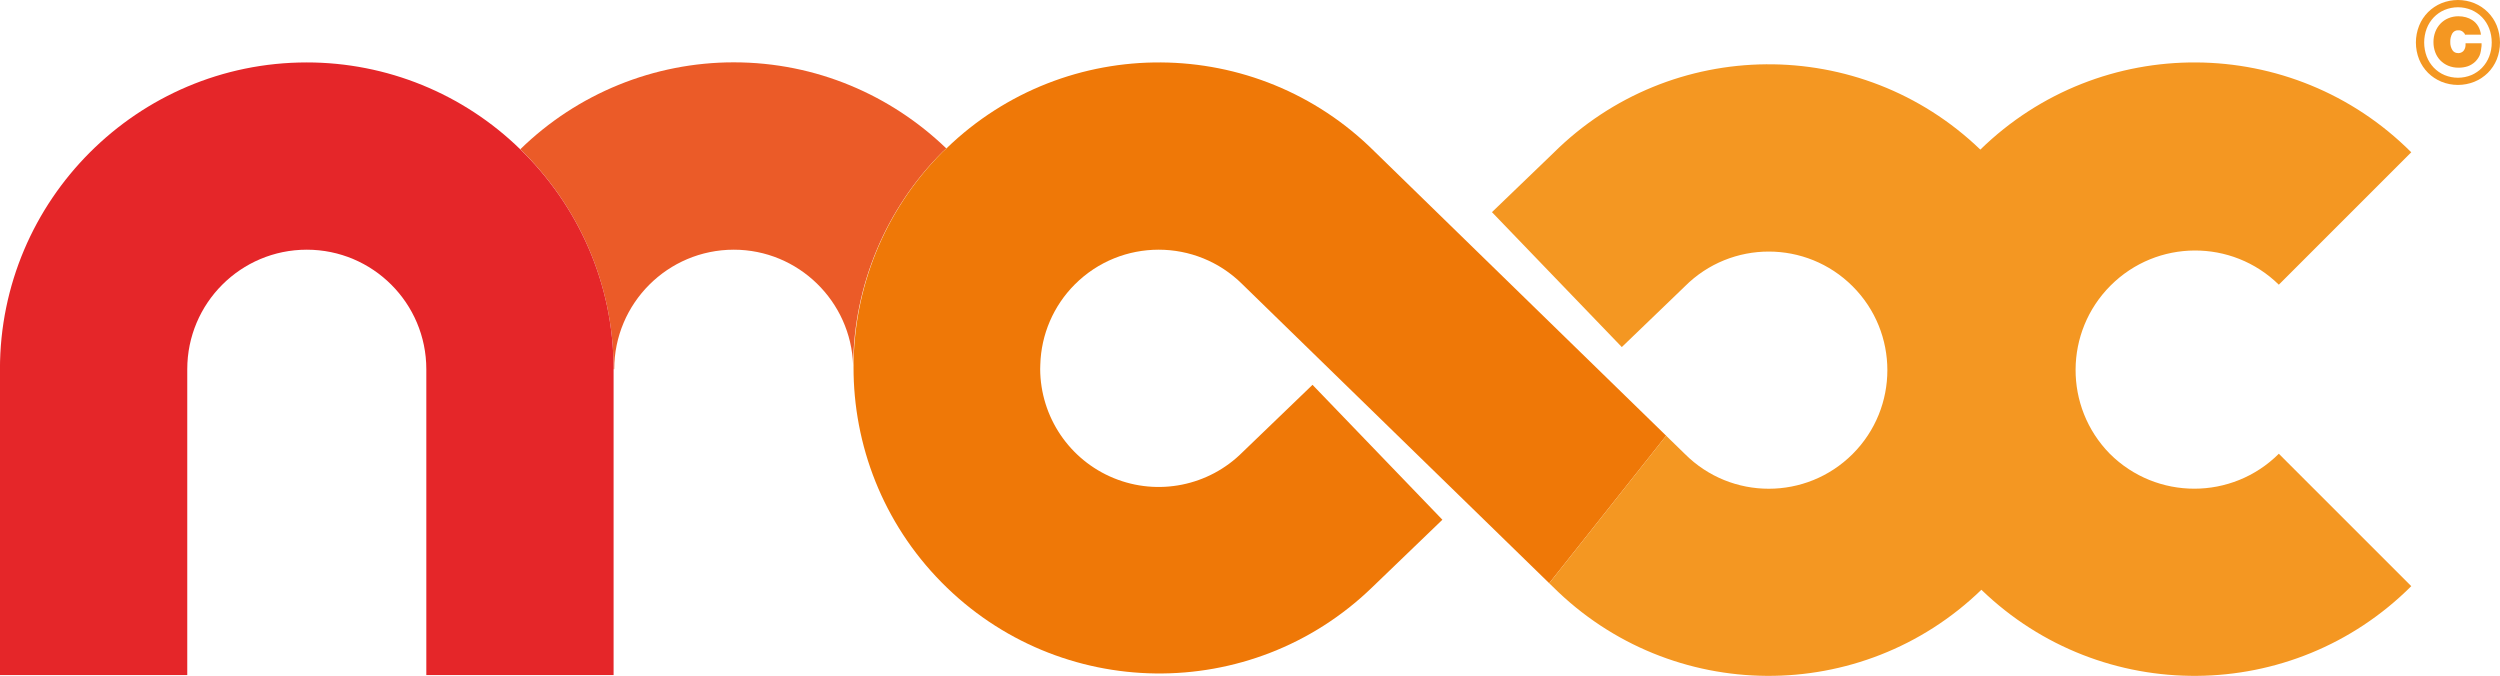
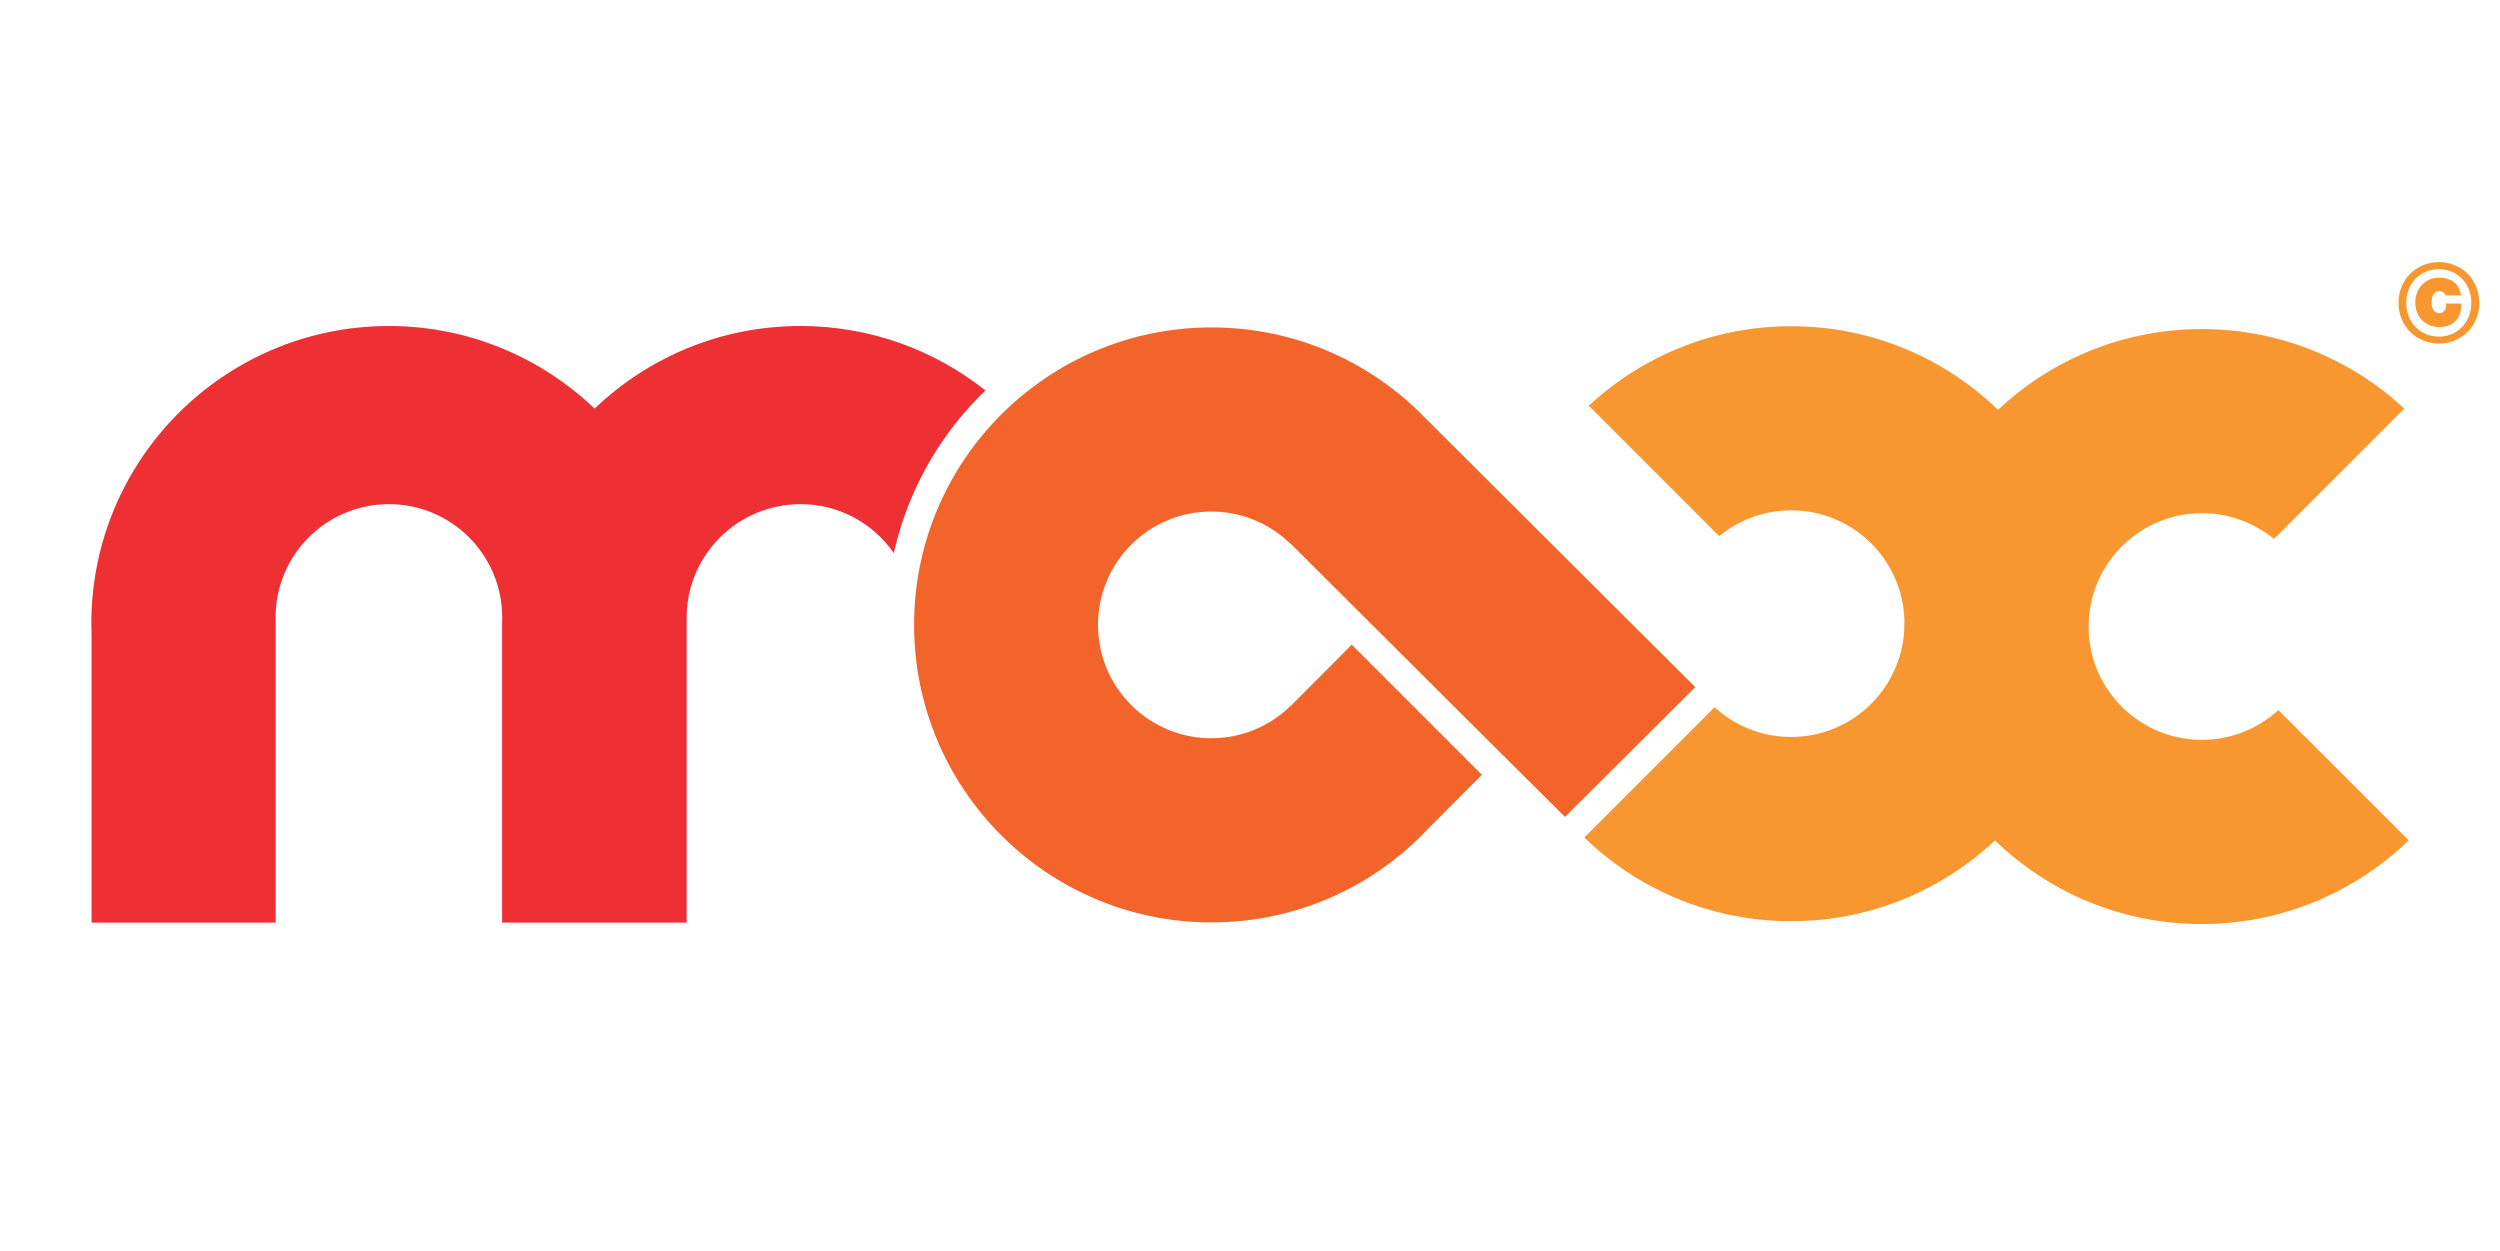
- <svg xmlns="http://www.w3.org/2000/svg" id="Calque_1" data-name="Calque 1" viewBox="0 0 2177.7 588.73">
-   <defs>
-     <style>.cls-1{fill:#f49722;}.cls-2{fill:#eb5b28;}.cls-3{fill:#e52629;}.cls-4{fill:#ef7807;}</style>
-   </defs>
-   <path class="cls-1" d="M2237.92,124.46a38.37,38.37,0,0,0-28.68,0A35.5,35.5,0,0,0,2189.78,144a39.78,39.78,0,0,0,0,29.47,35.69,35.69,0,0,0,7.8,11.72,36.1,36.1,0,0,0,11.66,7.69,38.37,38.37,0,0,0,28.68,0,36.14,36.14,0,0,0,11.67-7.69,35.67,35.67,0,0,0,7.79-11.72,39.78,39.78,0,0,0,0-29.47,35.42,35.42,0,0,0-19.46-19.51ZM2253,158.71a33.34,33.34,0,0,1-2.22,12.22,29.28,29.28,0,0,1-6.17,9.74,28.56,28.56,0,0,1-9.35,6.42,30.66,30.66,0,0,1-23.35,0,28.46,28.46,0,0,1-9.35-6.42,29.3,29.3,0,0,1-6.18-9.74,34.77,34.77,0,0,1,0-24.45,29.51,29.51,0,0,1,6.18-9.74,28.39,28.39,0,0,1,9.35-6.41,30.54,30.54,0,0,1,23.35,0,28.49,28.49,0,0,1,9.35,6.41,29.38,29.38,0,0,1,6.17,9.74A33.35,33.35,0,0,1,2253,158.71Z" transform="translate(-82.51 -121.68)" />
-   <path class="cls-1" d="M2230.17,161.62a8.23,8.23,0,0,1-1.81,4.46,6.23,6.23,0,0,1-4.19,1.89c-2.34,0-4.09-.66-5.35-2.51a12.54,12.54,0,0,1-1.92-7.26,14.11,14.11,0,0,1,1.74-7.39,5.71,5.71,0,0,1,5.33-2.74,5.52,5.52,0,0,1,4,1.4c1,.94,1.58,1.42,1.83,2.69l.07-.26h13.76a19.47,19.47,0,0,0-2.33-7.17,16,16,0,0,0-5.3-5.59,20.24,20.24,0,0,0-5.46-2.43,23.54,23.54,0,0,0-6.56-.86,22.39,22.39,0,0,0-8.8,1.73,20.54,20.54,0,0,0-6.87,4.72,21.6,21.6,0,0,0-4.46,7.12,24.38,24.38,0,0,0-1.6,8.89,25,25,0,0,0,1.55,8.89,20.5,20.5,0,0,0,4.41,7.07,20.83,20.83,0,0,0,6.87,4.66,22.63,22.63,0,0,0,8.9,1.7,24.4,24.4,0,0,0,8.25-1.25,18.36,18.36,0,0,0,6.29-3.87,18.68,18.68,0,0,0,3.82-5.28c1-2,1.61-6.11,1.81-8.51l0-2.33h-13.95Z" transform="translate(-82.51 -121.68)" />
-   <path class="cls-2" d="M617,443.3h.55A104.24,104.24,0,0,1,721.66,339.18c56.32,0,102.22,45,104,100.87a265.47,265.47,0,0,1,77.8-186c1.08-1.08,2.28-2,3.38-3.07-48.07-46.31-113.27-75-185.14-75a266.17,266.17,0,0,0-185.95,75.7C585.75,300.36,617,368.2,617,443.3Z" transform="translate(-82.51 -121.68)" />
-   <path class="cls-3" d="M535.71,251.76a266.19,266.19,0,0,0-186-75.7c-147.36,0-267.24,119.88-267.24,267.24V709.69H245.63V443.3a104.12,104.12,0,1,1,208.24,0V709.69H617V443.3C617,368.2,585.75,300.36,535.71,251.76Z" transform="translate(-82.51 -121.68)" />
-   <path class="cls-4" d="M1018.76,369.43a103.33,103.33,0,0,1,146.1,0L1432,629.7l101.86-128.49-254-247.53a266.12,266.12,0,0,0-373-2.66c-1.1,1.06-2.3,2-3.38,3.07a266.42,266.42,0,0,0,374,379.49l0,0,61.47-59.17L1225.82,456.9l-60.94,58.65,0,0A103.22,103.22,0,0,1,988.59,443.3c0-1.35.07-2.69.11-4A102.88,102.88,0,0,1,1018.76,369.43Z" transform="translate(-82.51 -121.68)" />
-   <path class="cls-1" d="M1920.3,516.93a104.13,104.13,0,0,1,147.25-147.26L2182.9,254.33A267,267,0,0,0,1807.54,252a266,266,0,0,0-372.06,3.13l-53.36,51.35L1495.24,424l53.86-51.84,1.11-1.09a103.3,103.3,0,1,1,0,146.09l-16.37-15.95L1432,629.7l3.32,3.23a266.4,266.4,0,0,0,373.14,2.48,267.2,267.2,0,0,0,374.46-3.14L2067.55,516.93A104.25,104.25,0,0,1,1920.3,516.93Z" transform="translate(-82.51 -121.68)" />
+ <svg xmlns="http://www.w3.org/2000/svg" version="1.1" id="Calque_1" x="0px" y="0px" viewBox="0 0 2267.7 1133.9" style="enable-background:new 0 0 2267.7 1133.9;" xml:space="preserve">
+   <defs id="defs79" />
+   <style type="text/css" id="style2">
+ 	.st0{fill:#F89730;}
+ 	.st1{fill:none;}
+ 	.st2{fill:#EE2F33;}
+ 	.st3{fill:#F2642A;}
+ </style>
+   <g id="g74" transform="translate(-5.150024,128)">
+     <path class="st3" d="M 1424.7,613 1542.9,495.3 1297.5,250.7 c -49,-50.4 -117.6,-81.7 -193.4,-81.7 -149,0 -269.8,120.8 -269.8,269.8 0,149 120.7,269.9 269.7,269.9 77.1,0 146.6,-32.3 195.7,-84.1 l 49.6,-49.8 -7.8,-7.8 v 0 l -55,-55 v 0 l -55.2,-55.2 -54.9,55.1 0.2,0.2 h -0.6 c -40.2,39.6 -104.9,39.4 -144.8,-0.6 -40.1,-40.1 -40.1,-105.2 0,-145.4 39.9,-39.9 104.3,-40.1 144.5,-0.8 h 0.3 l 147.1,146.6 z" id="path54" style="fill:#f2642a" />
+     <path class="st0" d="M 2190,634.3 2071.8,516.1 c -18.3,16.8 -42.7,27 -69.4,27 -55.5,0 -100.7,-44 -102.7,-99 0,-2.1 0.1,-4.2 0.1,-6.4 0,-0.9 0,-1.8 0,-2.7 2.8,-54.3 47.7,-97.5 102.7,-97.5 24.8,0 47.5,8.8 65.3,23.4 L 2186,242.6 c -48.2,-44.7 -112.7,-72.1 -183.6,-72.1 -71.5,0 -136.6,27.8 -184.9,73.3 -48.6,-47 -114.7,-75.9 -187.6,-75.9 -70.9,0 -135.4,27.4 -183.6,72.1 l 118.3,118.3 c 17.8,-14.6 40.5,-23.4 65.3,-23.4 55.5,0 100.7,44 102.7,99 0,2.1 -0.1,4.2 -0.1,6.4 0,0.9 0,1.8 0,2.7 -2.8,54.3 -47.7,97.5 -102.7,97.5 -26.8,0 -51.1,-10.2 -69.4,-27 l -118.2,118.2 c 48.6,47 114.7,75.9 187.6,75.9 71.5,0 136.6,-27.8 184.9,-73.3 48.6,47 114.7,75.9 187.6,75.9 73,-0.1 139.1,-29 187.7,-75.9 z" id="path56" style="fill:#f89730" />
+     <g id="g72">
+       <path class="st2" d="m 882.1,285.3 c -1.2,1.8 -2.4,3.6 -3.6,5.4 1.1,-1.8 2.3,-3.6 3.6,-5.4 z" id="path58" style="fill:#ee2f33" />
+       <path class="st2" d="m 887.8,277.4 c -1.9,2.6 -3.8,5.2 -5.7,7.9 1.8,-2.7 3.7,-5.3 5.7,-7.9 z" id="path60" style="fill:#ee2f33" />
+       <path class="st2" d="m 904.2,257.4 c -3.6,4 -7.1,8.1 -10.5,12.3 3.4,-4.2 6.9,-8.3 10.5,-12.3 z" id="path62" style="fill:#ee2f33" />
+       <path class="st2" d="m 891.7,272.3 c -1.3,1.7 -2.7,3.4 -3.9,5.1 1.2,-1.7 2.6,-3.4 3.9,-5.1 z" id="path64" style="fill:#ee2f33" />
+       <path class="st2" d="m 831.8,323.9 c 14.9,-35.2 36.2,-66.8 63.3,-93.9 1.3,-1.3 2.6,-2.5 3.9,-3.8 -46.1,-36.6 -104.4,-58.5 -167.8,-58.5 -72.5,0 -138.3,28.6 -186.7,75 C 496,196.3 430.3,167.7 357.8,167.7 208.8,167.8 88,288.6 88,437.6 c 0,3.5 0.1,7.1 0.2,10.6 v 260.7 h 167 v -21.6 -249.4 -1 0 c -0.1,-1.6 -0.1,-3.2 -0.1,-4.8 0,-56.8 46,-102.8 102.8,-102.8 56.8,0 102.8,46 102.8,102.8 0,1.6 0,3.2 -0.1,4.8 v 0 272 H 628 v -272 c -0.1,-1.6 0,-3.2 0,-4.8 0,-56.8 46.5,-102.8 103.3,-102.8 35.1,0 66.1,17.6 84.6,44.4 3.8,-17 9.1,-33.6 15.9,-49.8 z" id="path66" style="fill:#ee2f33" />
+       <path class="st2" d="m 834.2,436.9 c 0.3,-43.5 10.9,-84.6 29.5,-120.8 -18.6,36.2 -29.2,77.3 -29.5,120.8 z" id="path68" style="fill:#ee2f33" />
+       <path class="st2" d="m 878.4,290.7 c -4.8,7.2 -9.2,14.7 -13.3,22.4 4.1,-7.7 8.6,-15.2 13.3,-22.4 z" id="path70" style="fill:#ee2f33" />
+     </g>
+   </g>
+   <path class="st0" d="m 2226.567,240.544 c -4.4,-1.8 -9.3,-2.8 -14.3,-2.8 -5.1,0 -9.9,0.9 -14.3,2.8 -4.4,1.8 -8.4,4.5 -11.7,7.7 -3.3,3.3 -5.9,7.3 -7.8,11.8 -1.9,4.5 -2.8,9.5 -2.8,14.7 0,5.3 1,10.2 2.8,14.7 1.9,4.5 4.5,8.5 7.8,11.7 3.3,3.3 7.2,5.9 11.7,7.7 4.4,1.8 9.3,2.8 14.3,2.8 5.1,0 9.9,-0.9 14.3,-2.8 4.4,-1.8 8.4,-4.4 11.7,-7.7 3.3,-3.3 5.9,-7.2 7.8,-11.7 1.9,-4.5 2.8,-9.5 2.8,-14.7 0,-5.3 -1,-10.2 -2.8,-14.7 -1.9,-4.5 -4.5,-8.5 -7.8,-11.8 -3.3,-3.3 -7.2,-5.9 -11.7,-7.7 z m 15.1,34.2 c 0,4.4 -0.7,8.5 -2.2,12.2 -1.5,3.7 -3.6,7 -6.2,9.7 -2.6,2.7 -5.8,4.9 -9.4,6.4 -3.6,1.5 -7.5,2.3 -11.7,2.3 -4.2,0 -8.1,-0.8 -11.7,-2.3 -3.6,-1.5 -6.7,-3.7 -9.4,-6.4 -2.6,-2.7 -4.7,-6 -6.2,-9.7 -1.5,-3.7 -2.2,-7.9 -2.2,-12.2 0,-4.4 0.7,-8.5 2.2,-12.2 1.5,-3.7 3.5,-7 6.2,-9.7 2.6,-2.7 5.8,-4.9 9.4,-6.4 3.6,-1.5 7.5,-2.3 11.7,-2.3 4.2,0 8.1,0.8 11.7,2.3 3.6,1.5 6.7,3.7 9.4,6.4 2.6,2.7 4.7,6 6.2,9.7 1.5,3.7 2.2,7.8 2.2,12.2 z" id="path4" style="fill:#f89730" />
+   <path class="st0" d="m 2218.867,277.644 c -0.2,1.4 -0.8,3.5 -1.8,4.5 -1,1 -2.4,1.9 -4.2,1.9 -2.3,0 -4.1,-0.7 -5.3,-2.5 -1.3,-1.9 -1.9,-4.2 -1.9,-7.3 0,-3 0.6,-5.5 1.7,-7.4 1.1,-1.9 2.9,-2.7 5.3,-2.7 1.7,0 3,0.5 4,1.4 1,0.9 1.6,1.4 1.8,2.7 l 0.1,-0.3 h 13.8 c -0.3,-2.7 -1.1,-4.9 -2.3,-7.2 -1.2,-2.3 -3,-4 -5.3,-5.6 -1.6,-1.1 -3.4,-1.8 -5.5,-2.4 -2,-0.6 -4.2,-0.9 -6.6,-0.9 -3.2,0 -6.1,0.6 -8.8,1.7 -2.7,1.1 -5,2.7 -6.9,4.7 -1.9,2 -3.4,4.4 -4.5,7.1 -1.1,2.7 -1.6,5.7 -1.6,8.9 0,3.2 0.5,6.2 1.5,8.9 1,2.7 2.5,5.1 4.4,7.1 1.9,2 4.2,3.5 6.9,4.7 2.7,1.1 5.7,1.7 8.9,1.7 3.2,0 6,-0.4 8.2,-1.3 2.3,-0.8 4.4,-2.1 6.3,-3.9 1.5,-1.5 2.8,-3.2 3.8,-5.3 1,-2 1.6,-6.1 1.8,-8.5 v -2.3 h -14 z" id="path6" style="fill:#f89730" />
</svg>
